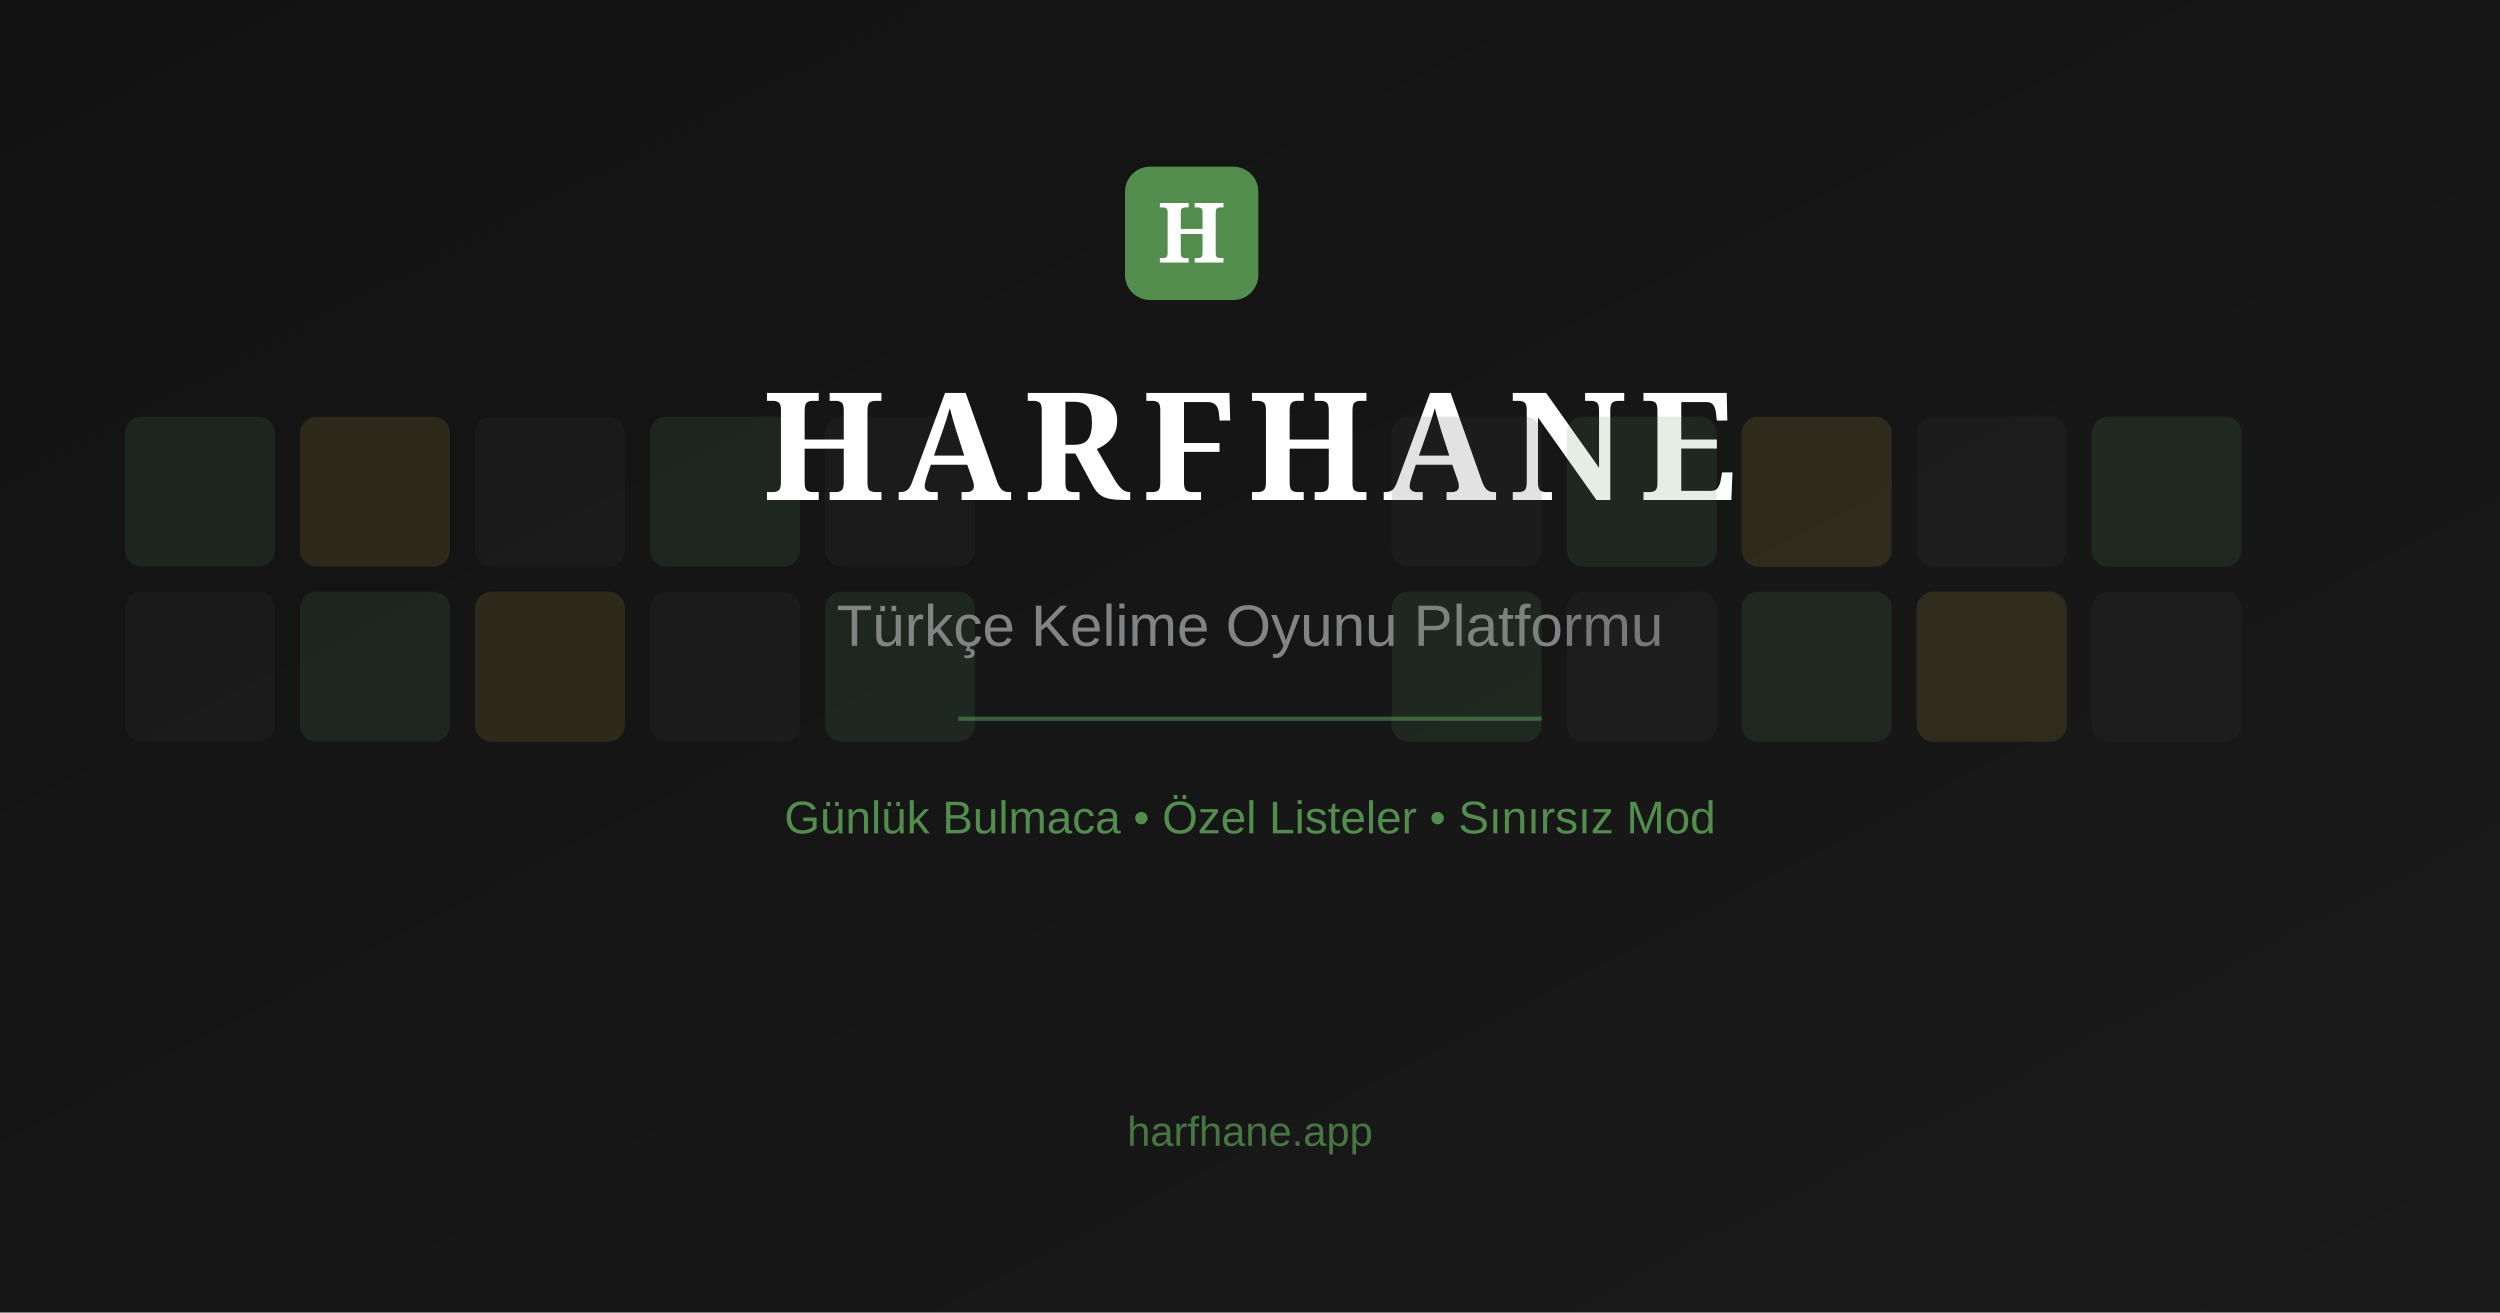
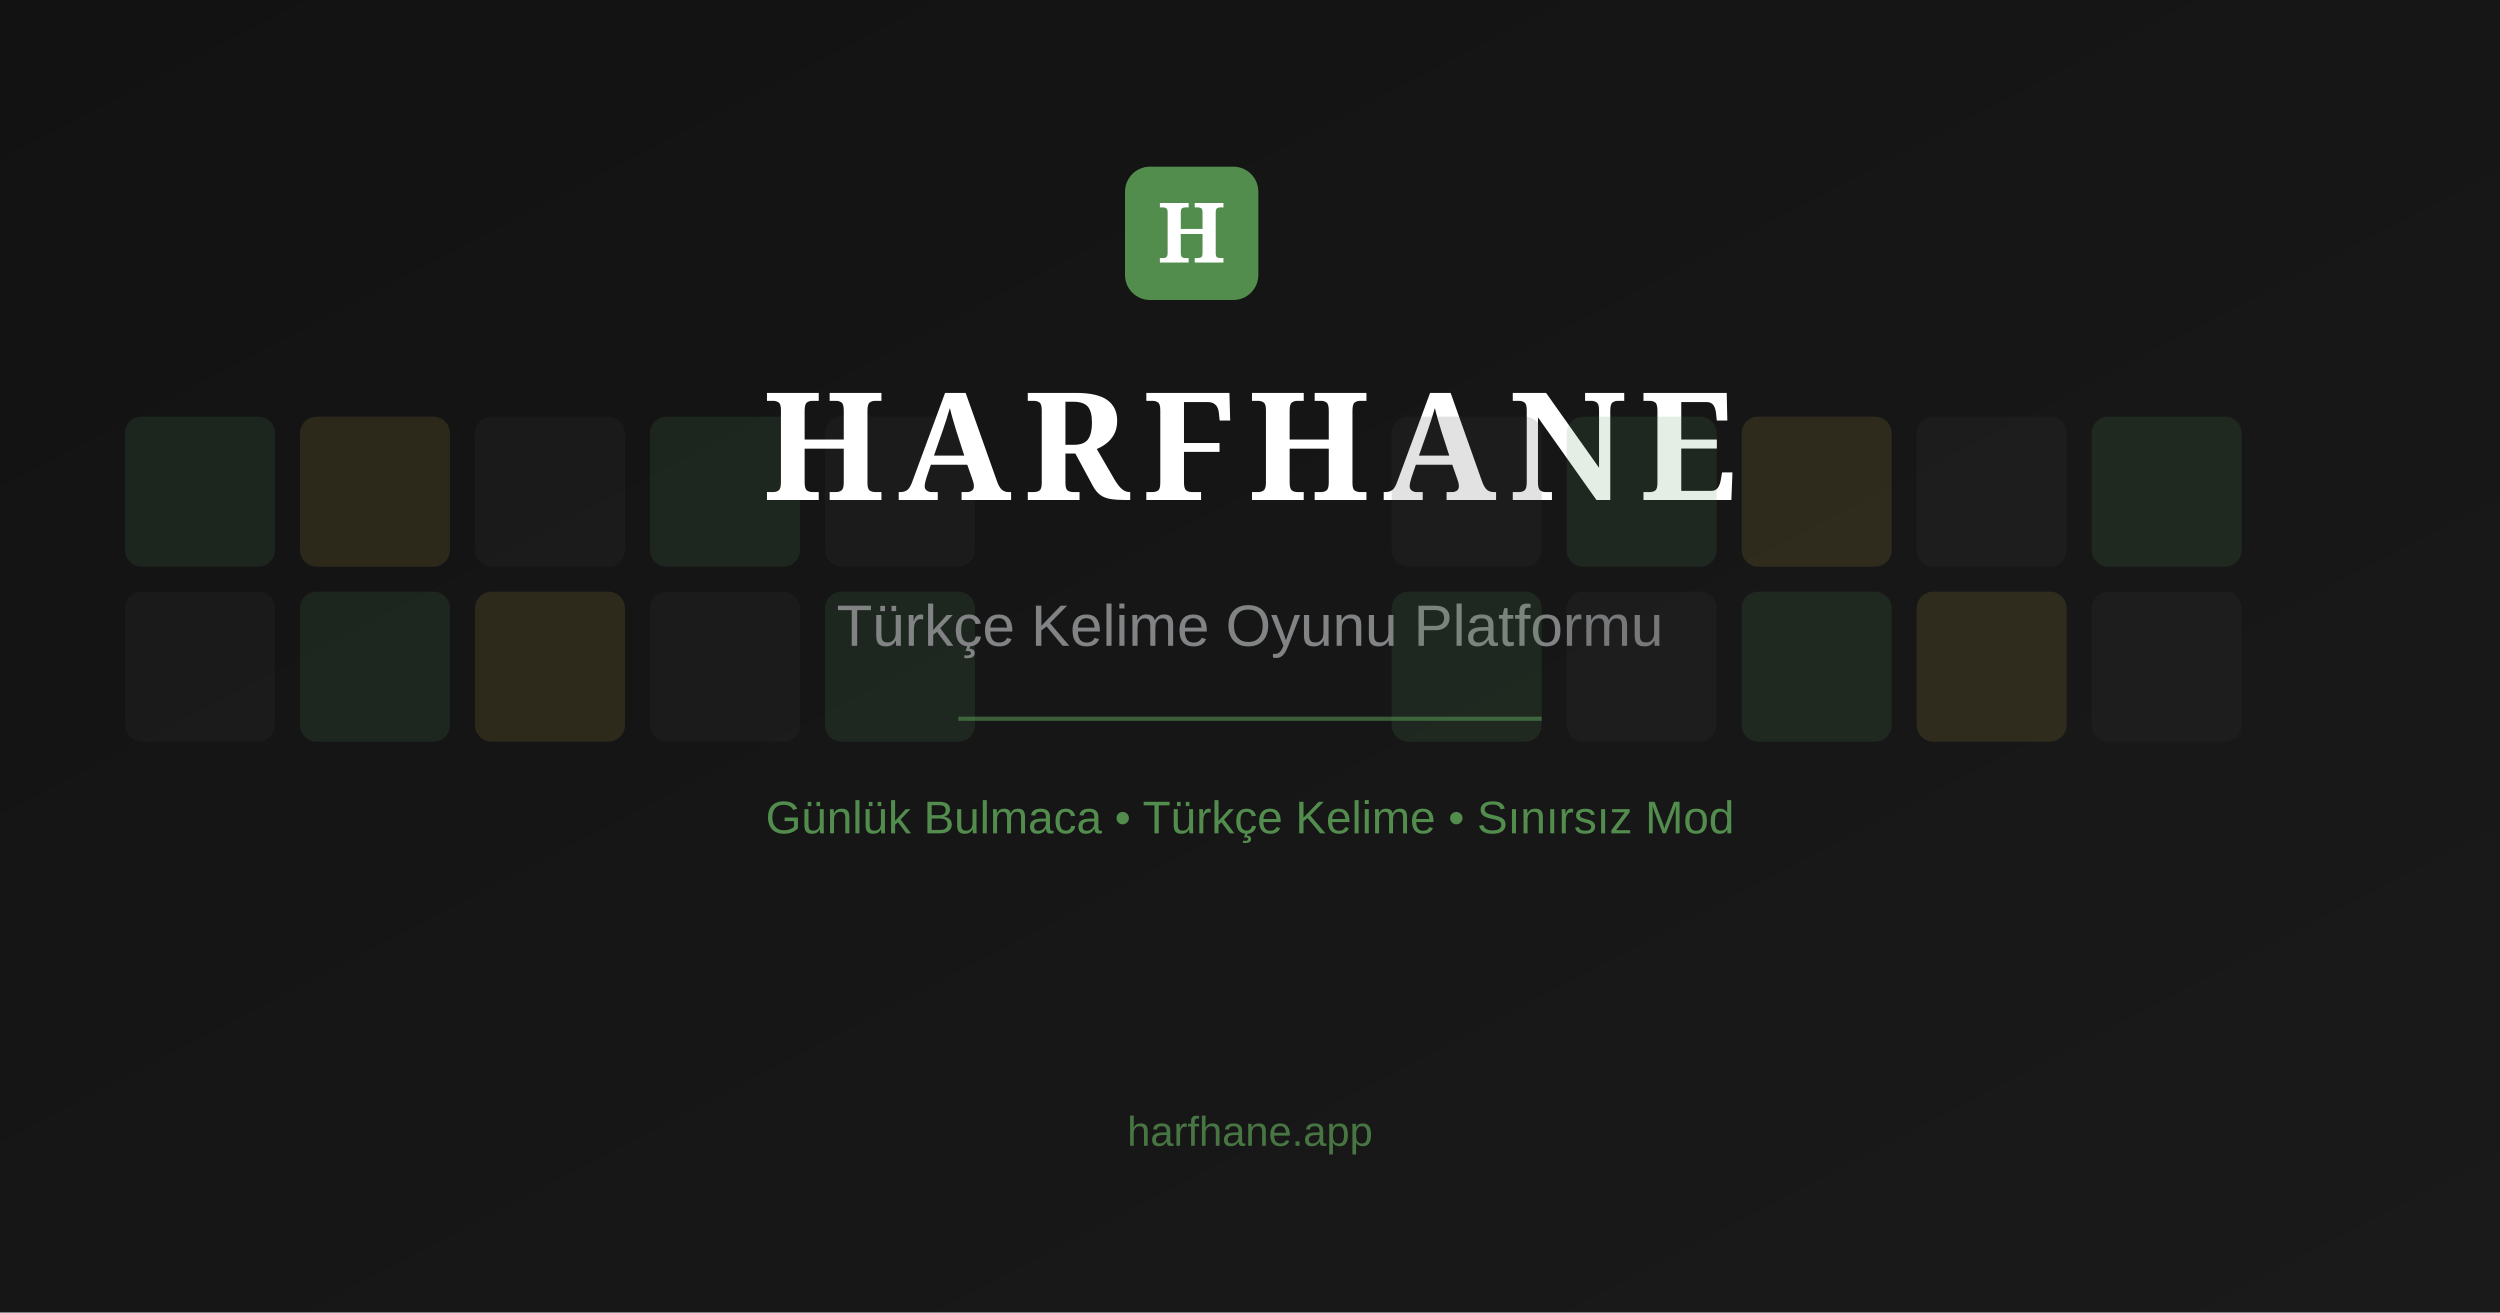
<svg xmlns="http://www.w3.org/2000/svg" width="1200" height="630" viewBox="0 0 1200 630">
  <defs>
    <linearGradient id="bg" x1="0%" y1="0%" x2="100%" y2="100%">
      <stop offset="0%" style="stop-color:#121213" />
      <stop offset="100%" style="stop-color:#1a1a1b" />
    </linearGradient>
  </defs>
  <rect width="1200" height="630" fill="url(#bg)" />
  <g opacity="0.15">
    <rect x="60" y="200" width="72" height="72" rx="8" fill="#538d4e" />
    <rect x="144" y="200" width="72" height="72" rx="8" fill="#b59f3b" />
    <rect x="228" y="200" width="72" height="72" rx="8" fill="#3a3a3c" />
    <rect x="312" y="200" width="72" height="72" rx="8" fill="#538d4e" />
    <rect x="396" y="200" width="72" height="72" rx="8" fill="#3a3a3c" />
    <rect x="60" y="284" width="72" height="72" rx="8" fill="#3a3a3c" />
    <rect x="144" y="284" width="72" height="72" rx="8" fill="#538d4e" />
    <rect x="228" y="284" width="72" height="72" rx="8" fill="#b59f3b" />
    <rect x="312" y="284" width="72" height="72" rx="8" fill="#3a3a3c" />
    <rect x="396" y="284" width="72" height="72" rx="8" fill="#538d4e" />
  </g>
  <rect x="540" y="80" width="64" height="64" rx="12" fill="#538d4e" />
  <text x="572" y="126" font-family="Georgia, serif" font-size="40" font-weight="bold" fill="white" text-anchor="middle">H</text>
  <text x="600" y="240" font-family="Georgia, serif" font-size="72" font-weight="bold" fill="white" text-anchor="middle" letter-spacing="6">HARFHANE</text>
  <text x="600" y="310" font-family="Arial, sans-serif" font-size="28" fill="#818384" text-anchor="middle">Türkçe Kelime Oyunu Platformu</text>
  <line x1="460" y1="345" x2="740" y2="345" stroke="#538d4e" stroke-width="2" opacity="0.6" />
-   <text x="600" y="400" font-family="Arial, sans-serif" font-size="22" fill="#538d4e" text-anchor="middle">Günlük Bulmaca • Özel Listeler • Sınırsız Mod</text>
+   <text x="600" y="400" font-family="Arial, sans-serif" font-size="22" fill="#538d4e" text-anchor="middle">Günlük Bulmaca • Türkçe Kelime • Sınırsız Mod</text>
  <text x="600" y="550" font-family="Arial, sans-serif" font-size="20" fill="#538d4e" text-anchor="middle" opacity="0.8">harfhane.app</text>
  <g opacity="0.15">
    <rect x="668" y="200" width="72" height="72" rx="8" fill="#3a3a3c" />
    <rect x="752" y="200" width="72" height="72" rx="8" fill="#538d4e" />
    <rect x="836" y="200" width="72" height="72" rx="8" fill="#b59f3b" />
    <rect x="920" y="200" width="72" height="72" rx="8" fill="#3a3a3c" />
    <rect x="1004" y="200" width="72" height="72" rx="8" fill="#538d4e" />
    <rect x="668" y="284" width="72" height="72" rx="8" fill="#538d4e" />
    <rect x="752" y="284" width="72" height="72" rx="8" fill="#3a3a3c" />
    <rect x="836" y="284" width="72" height="72" rx="8" fill="#538d4e" />
    <rect x="920" y="284" width="72" height="72" rx="8" fill="#b59f3b" />
    <rect x="1004" y="284" width="72" height="72" rx="8" fill="#3a3a3c" />
  </g>
</svg>
